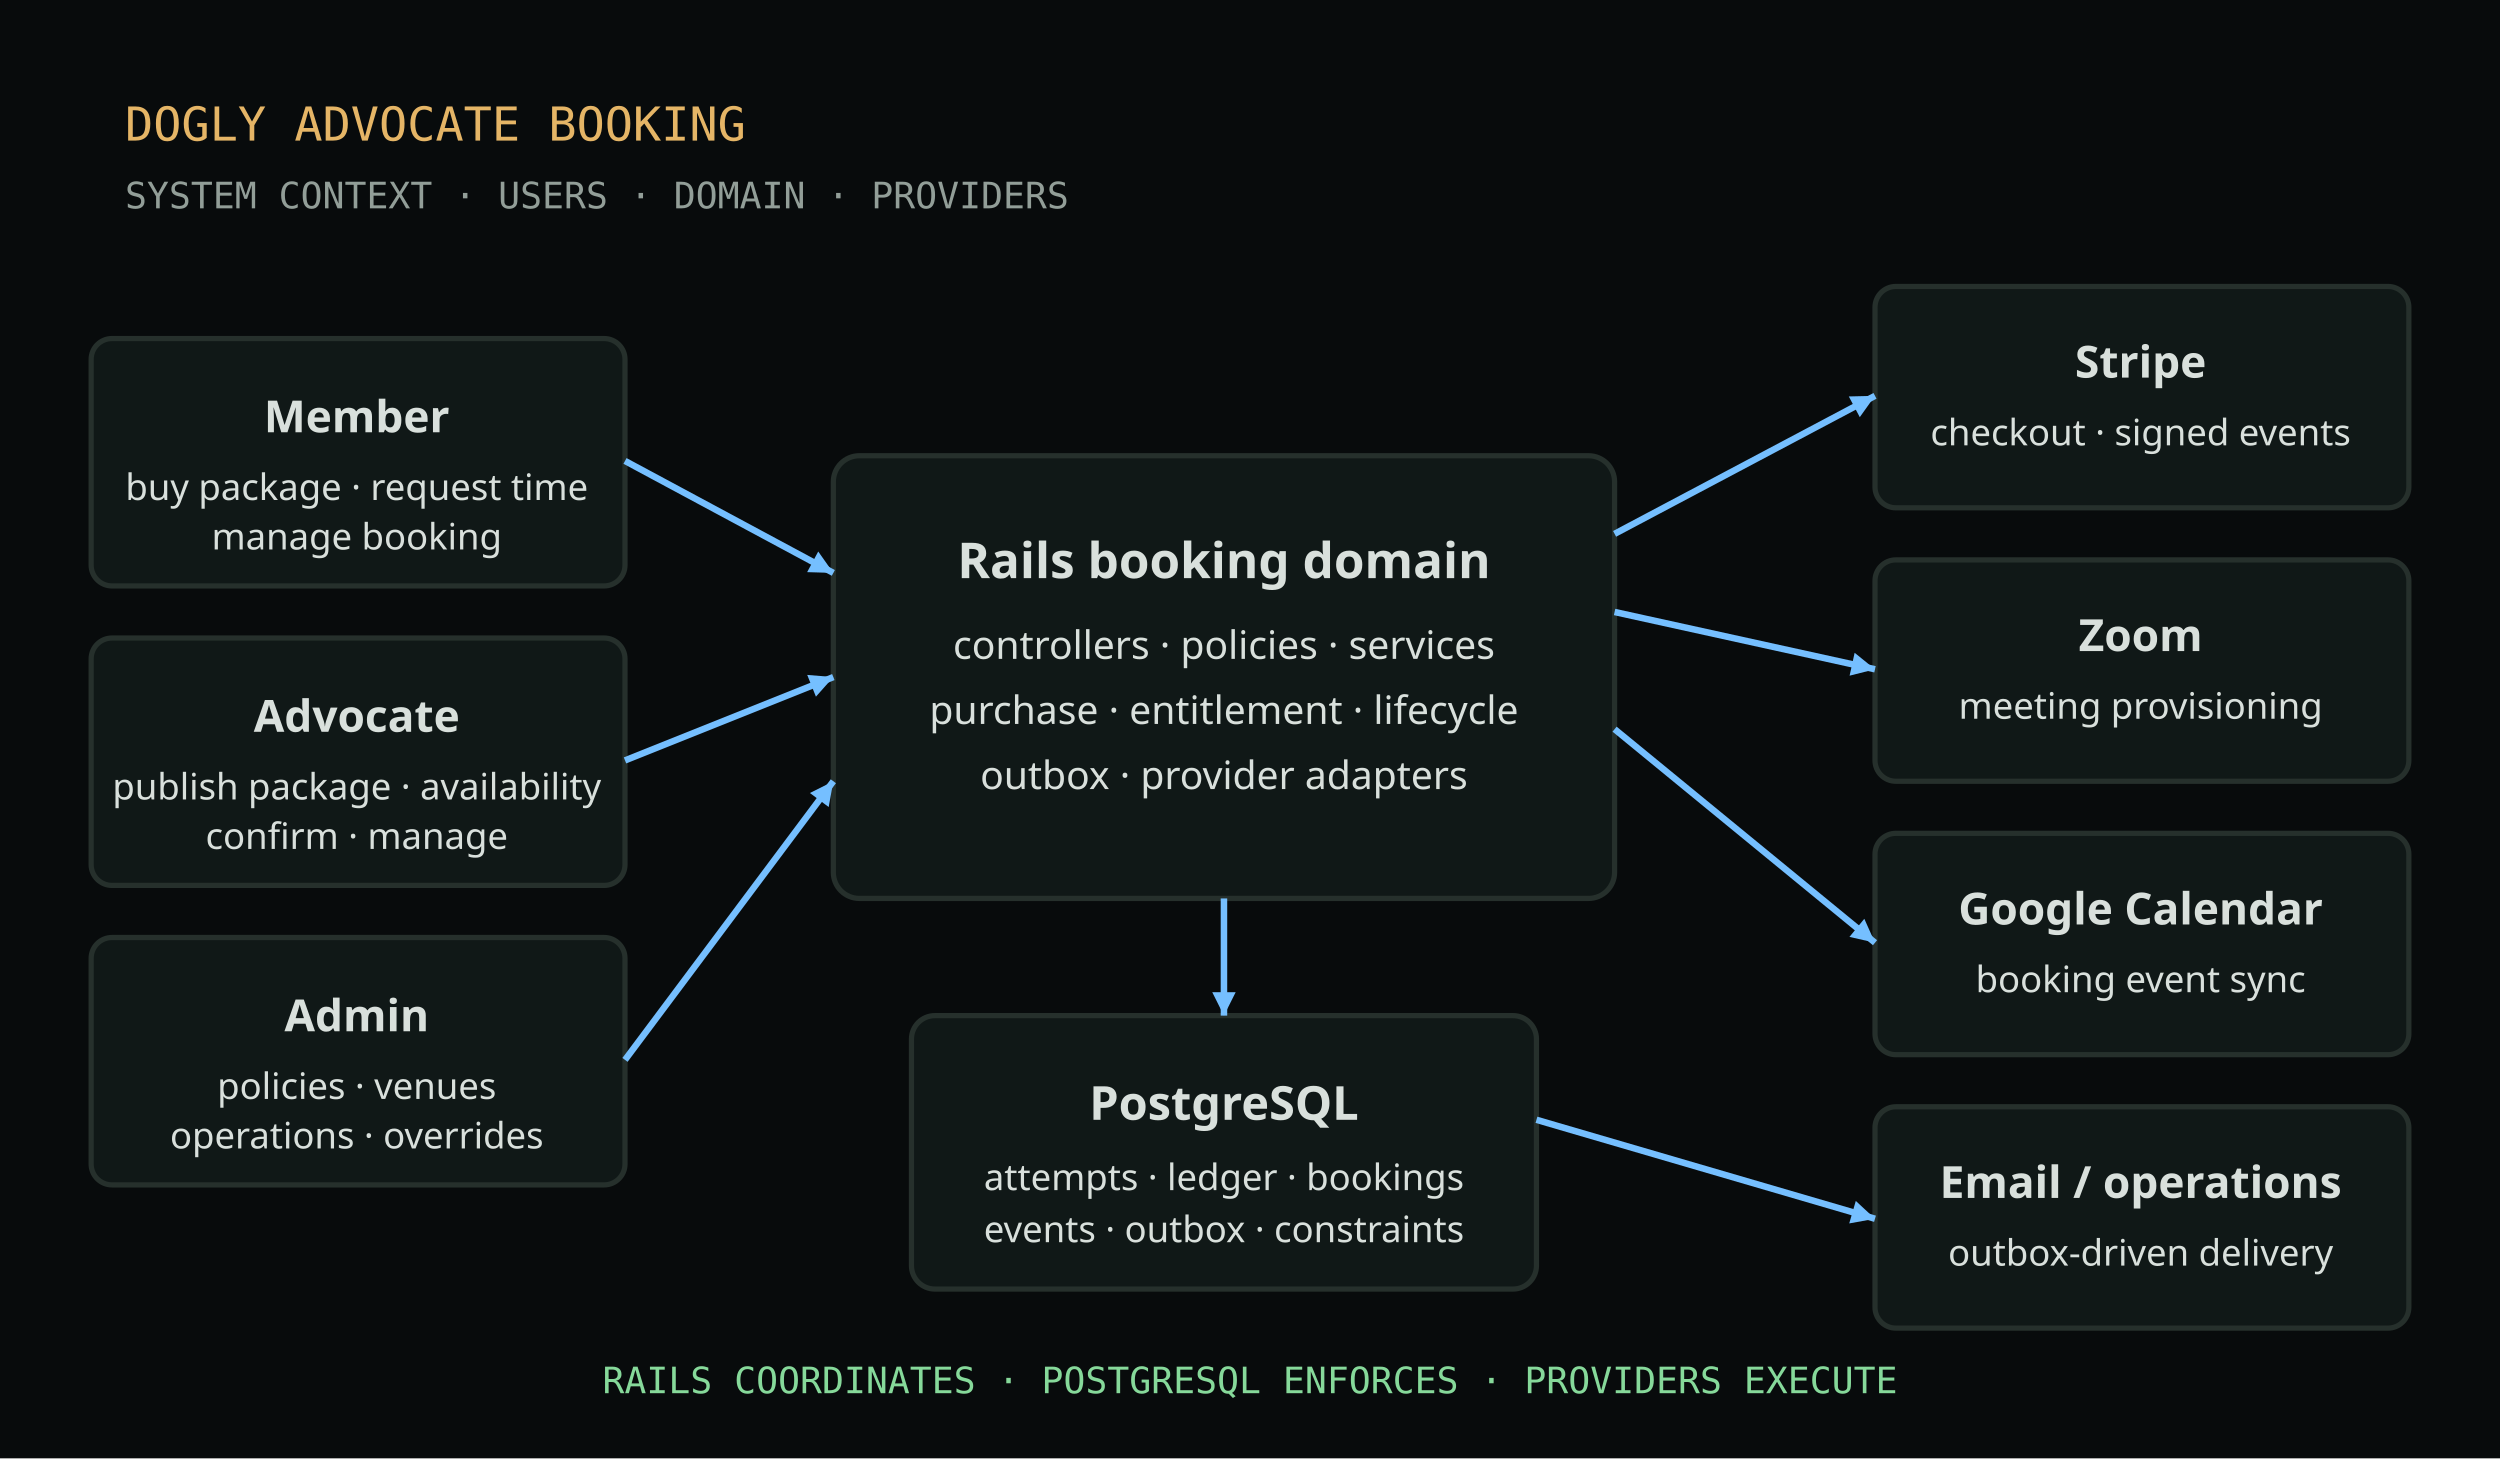
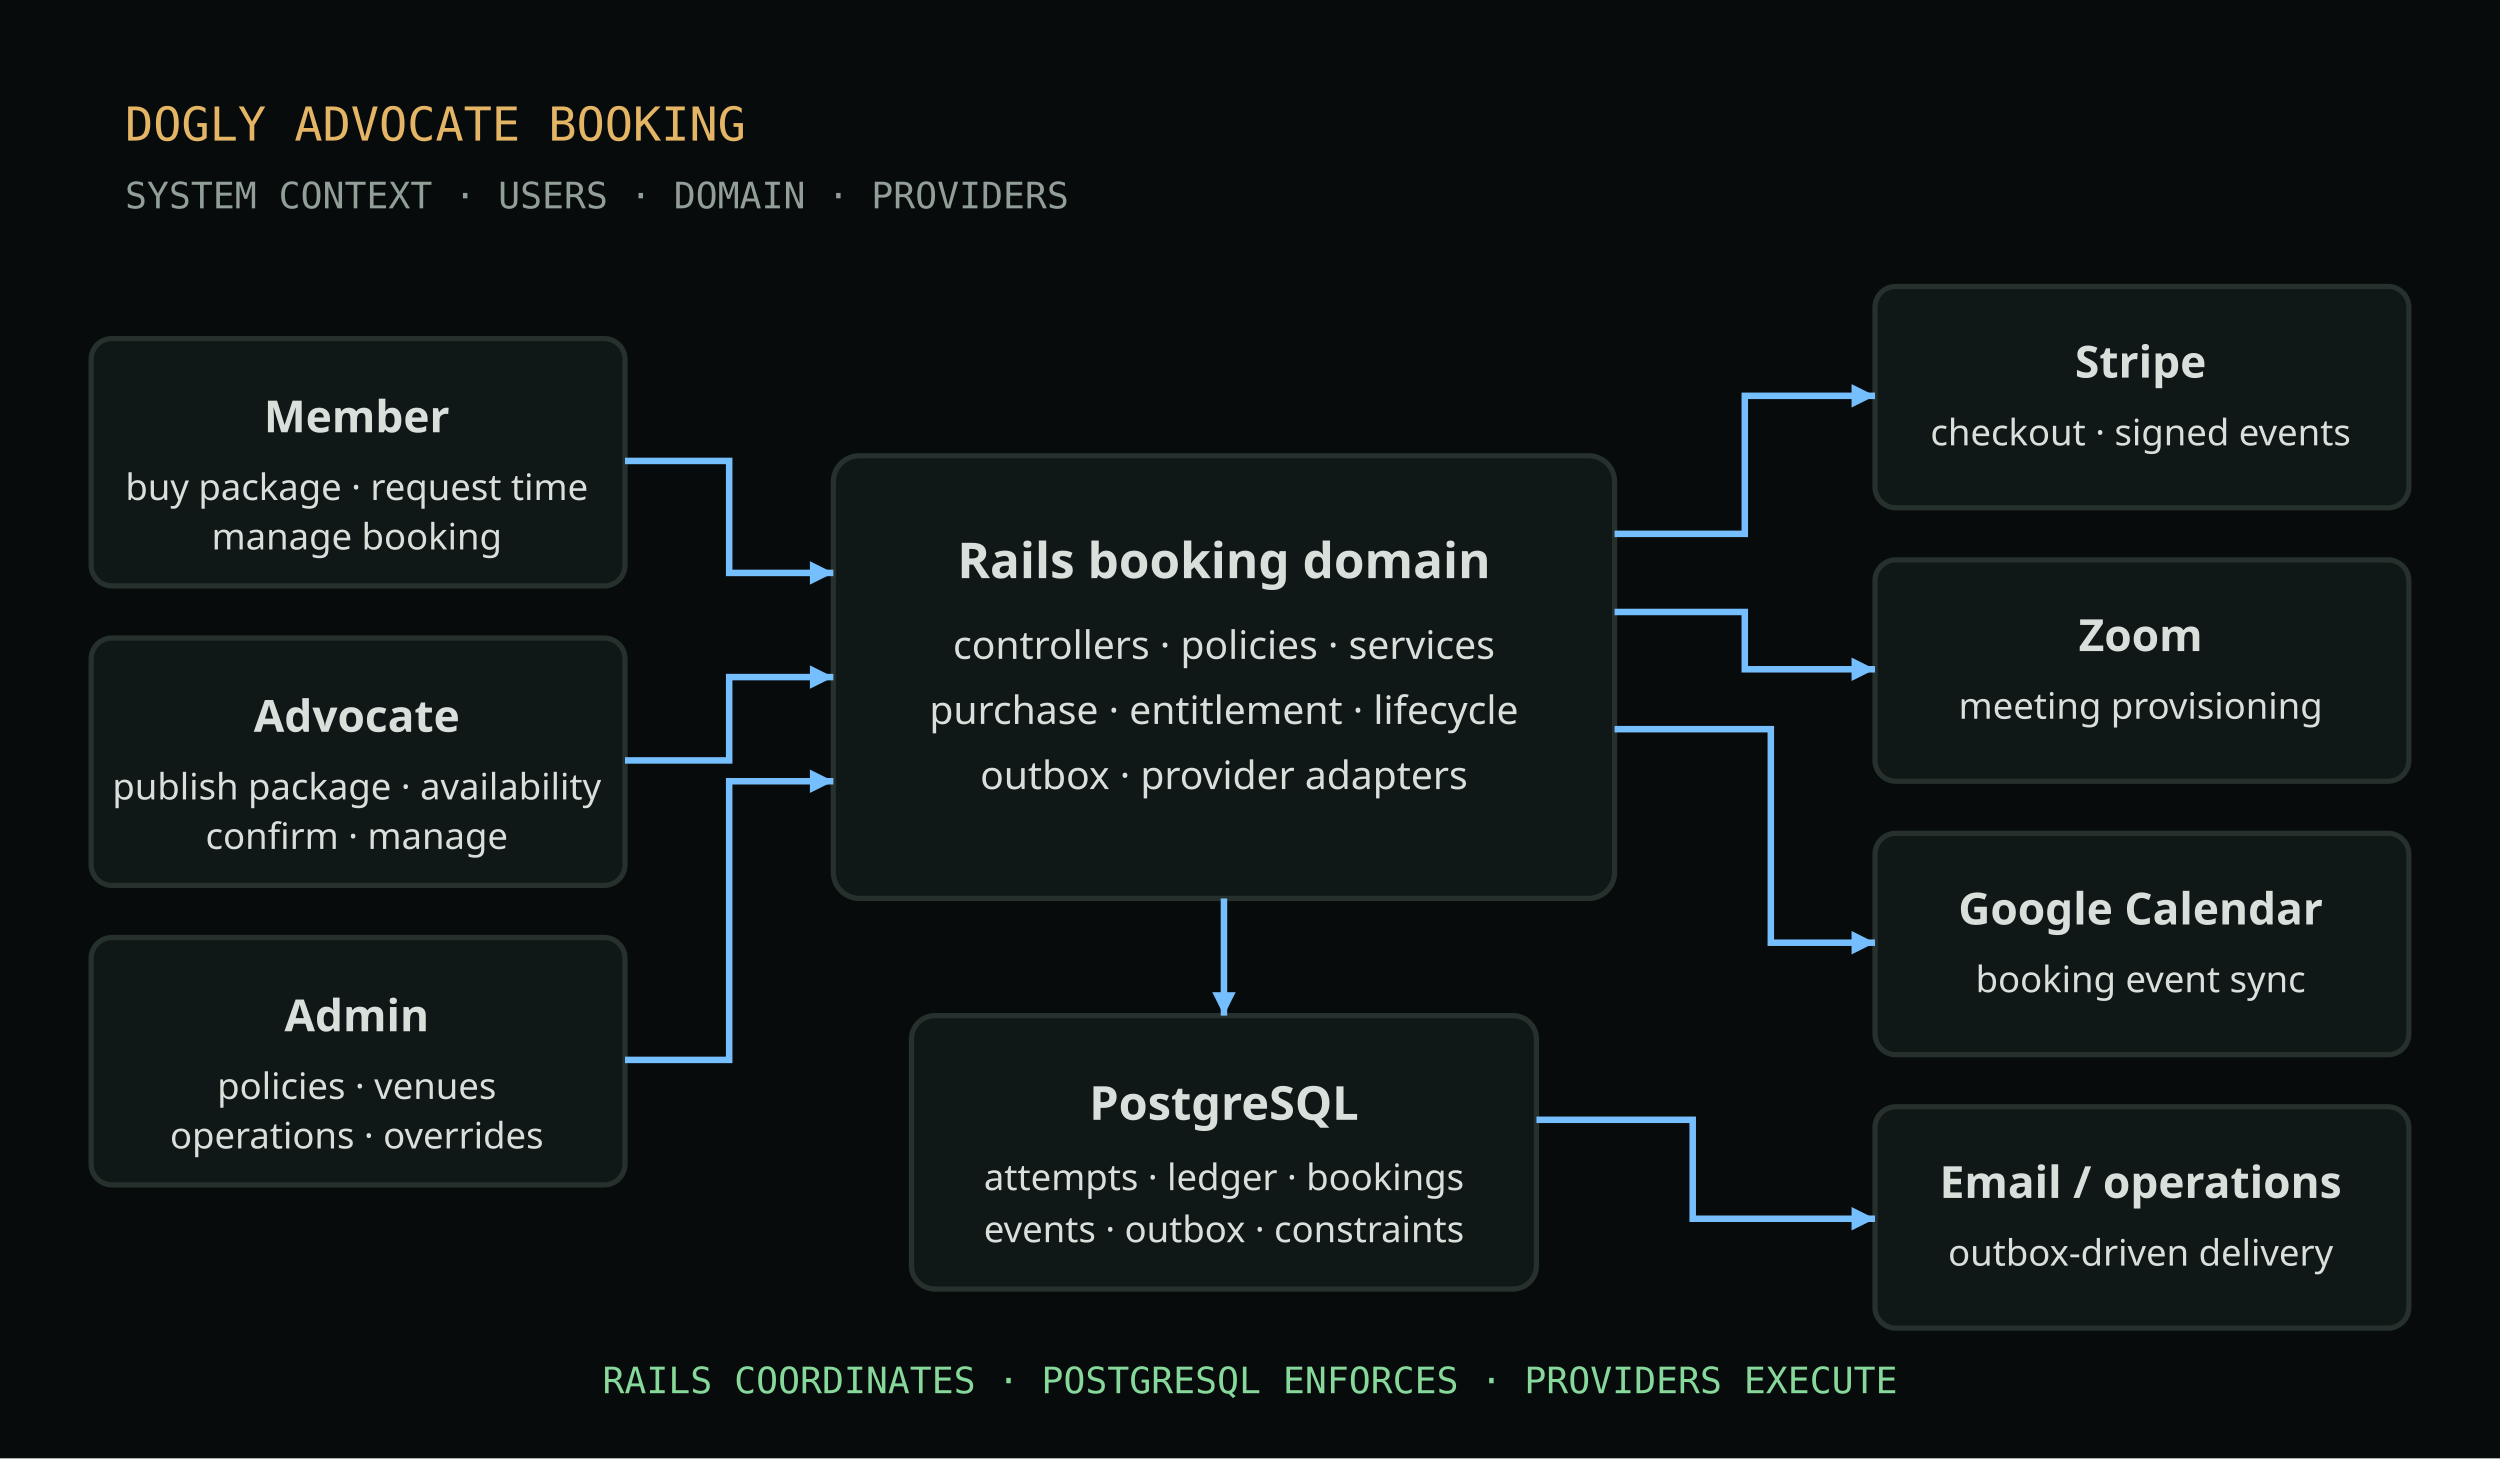
<svg xmlns="http://www.w3.org/2000/svg" width="960" height="560" viewBox="0 0 960 560" role="img" aria-labelledby="title desc">
  <defs>
    <marker id="arrowhead" markerWidth="9" markerHeight="9" refX="9" refY="4.5" orient="auto" markerUnits="userSpaceOnUse">
      <path d="M0 0 L9 4.5 L0 9 Z" fill="#75bfff" />
    </marker>
  </defs>
  <rect width="960" height="560" fill="#080b0c" />
  <g font-family="ui-monospace, monospace" fill="#e5b566">
    <text x="48" y="54" font-size="18">DOGLY ADVOCATE BOOKING</text>
    <text x="48" y="80" font-size="14" fill="#929e98">SYSTEM CONTEXT · USERS · DOMAIN · PROVIDERS</text>
  </g>
  <g fill="#101817" stroke="#26302c" stroke-width="2">
    <rect x="35" y="130" width="205" height="95" rx="8" />
    <rect x="35" y="245" width="205" height="95" rx="8" />
    <rect x="35" y="360" width="205" height="95" rx="8" />
    <rect x="320" y="175" width="300" height="170" rx="10" />
    <rect x="350" y="390" width="240" height="105" rx="9" />
    <rect x="720" y="110" width="205" height="85" rx="8" />
    <rect x="720" y="215" width="205" height="85" rx="8" />
    <rect x="720" y="320" width="205" height="85" rx="8" />
    <rect x="720" y="425" width="205" height="85" rx="8" />
  </g>
  <g font-family="ui-sans-serif, sans-serif" text-anchor="middle" fill="#d9e0dc">
    <text x="137" y="166" font-size="17" font-weight="700">Member</text>
    <text x="137" y="192" font-size="14">buy package · request time</text>
    <text x="137" y="211" font-size="14">manage booking</text>
    <text x="137" y="281" font-size="17" font-weight="700">Advocate</text>
    <text x="137" y="307" font-size="14">publish package · availability</text>
    <text x="137" y="326" font-size="14">confirm · manage</text>
    <text x="137" y="396" font-size="17" font-weight="700">Admin</text>
    <text x="137" y="422" font-size="14">policies · venues</text>
    <text x="137" y="441" font-size="14">operations · overrides</text>
    <text x="470" y="222" font-size="19" font-weight="700">Rails booking domain</text>
    <text x="470" y="253" font-size="15">controllers · policies · services</text>
    <text x="470" y="278" font-size="15">purchase · entitlement · lifecycle</text>
    <text x="470" y="303" font-size="15">outbox · provider adapters</text>
    <text x="470" y="430" font-size="18" font-weight="700">PostgreSQL</text>
    <text x="470" y="457" font-size="14">attempts · ledger · bookings</text>
    <text x="470" y="477" font-size="14">events · outbox · constraints</text>
    <text x="822" y="145" font-size="17" font-weight="700">Stripe</text>
    <text x="822" y="171" font-size="14">checkout · signed events</text>
    <text x="822" y="250" font-size="17" font-weight="700">Zoom</text>
    <text x="822" y="276" font-size="14">meeting provisioning</text>
    <text x="822" y="355" font-size="17" font-weight="700">Google Calendar</text>
    <text x="822" y="381" font-size="14">booking event sync</text>
    <text x="822" y="460" font-size="17" font-weight="700">Email / operations</text>
    <text x="822" y="486" font-size="14">outbox-driven delivery</text>
  </g>
  <g stroke="#75bfff" stroke-width="2.5" fill="none" marker-end="url(#arrowhead)">
-     <path d="M240 177 L320 220" />
-     <path d="M240 292 L320 260" />
-     <path d="M240 407 L320 300" />
-     <path d="M470 345 L470 390" />
-     <path d="M620 205 L720 152" />
-     <path d="M620 235 L720 257" />
-     <path d="M620 280 L720 362" />
-     <path d="M590 430 L720 468" />
+     <path d="M240 177 H280 V220 H320" />
+     <path d="M240 292 H280 V260 H320" />
+     <path d="M240 407 H280 V300 H320" />
+     <path d="M470 345 V390" />
+     <path d="M620 205 H670 V152 H720" />
+     <path d="M620 235 H670 V257 H720" />
+     <path d="M620 280 H680 V362 H720" />
+     <path d="M590 430 H650 V468 H720" />
  </g>
  <text x="480" y="535" text-anchor="middle" fill="#86d99a" font-family="ui-monospace, monospace" font-size="14">RAILS COORDINATES · POSTGRESQL ENFORCES · PROVIDERS EXECUTE</text>
</svg>
